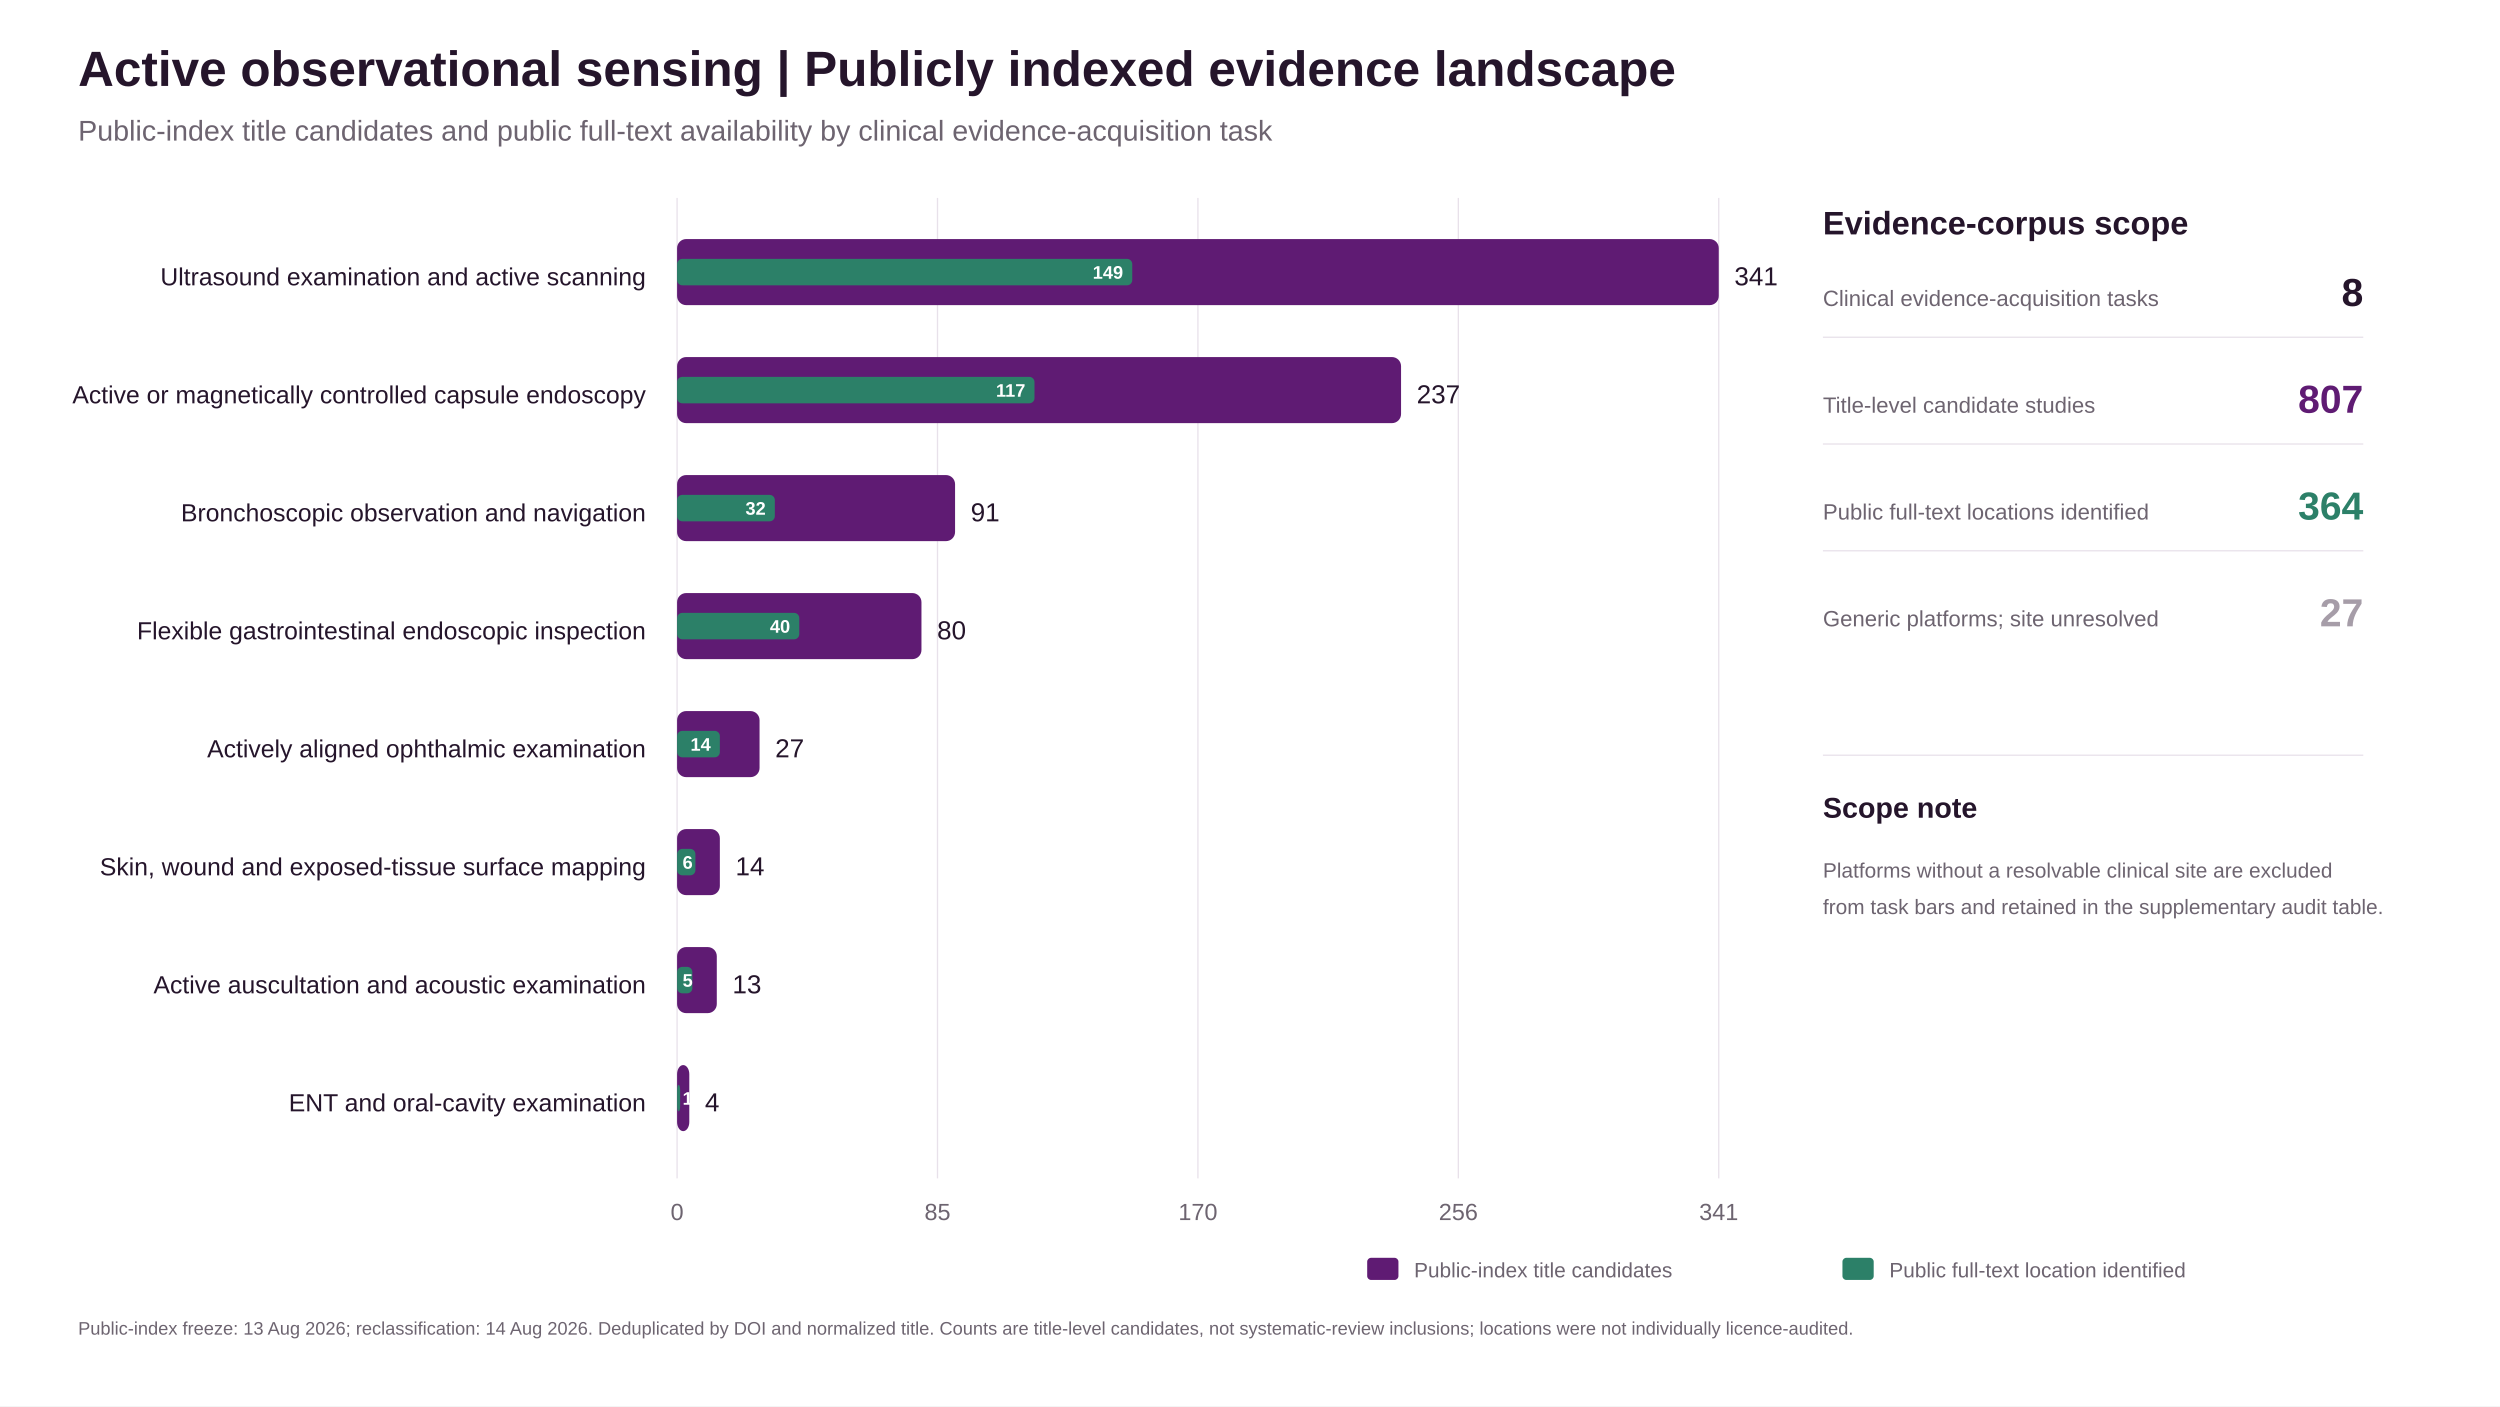
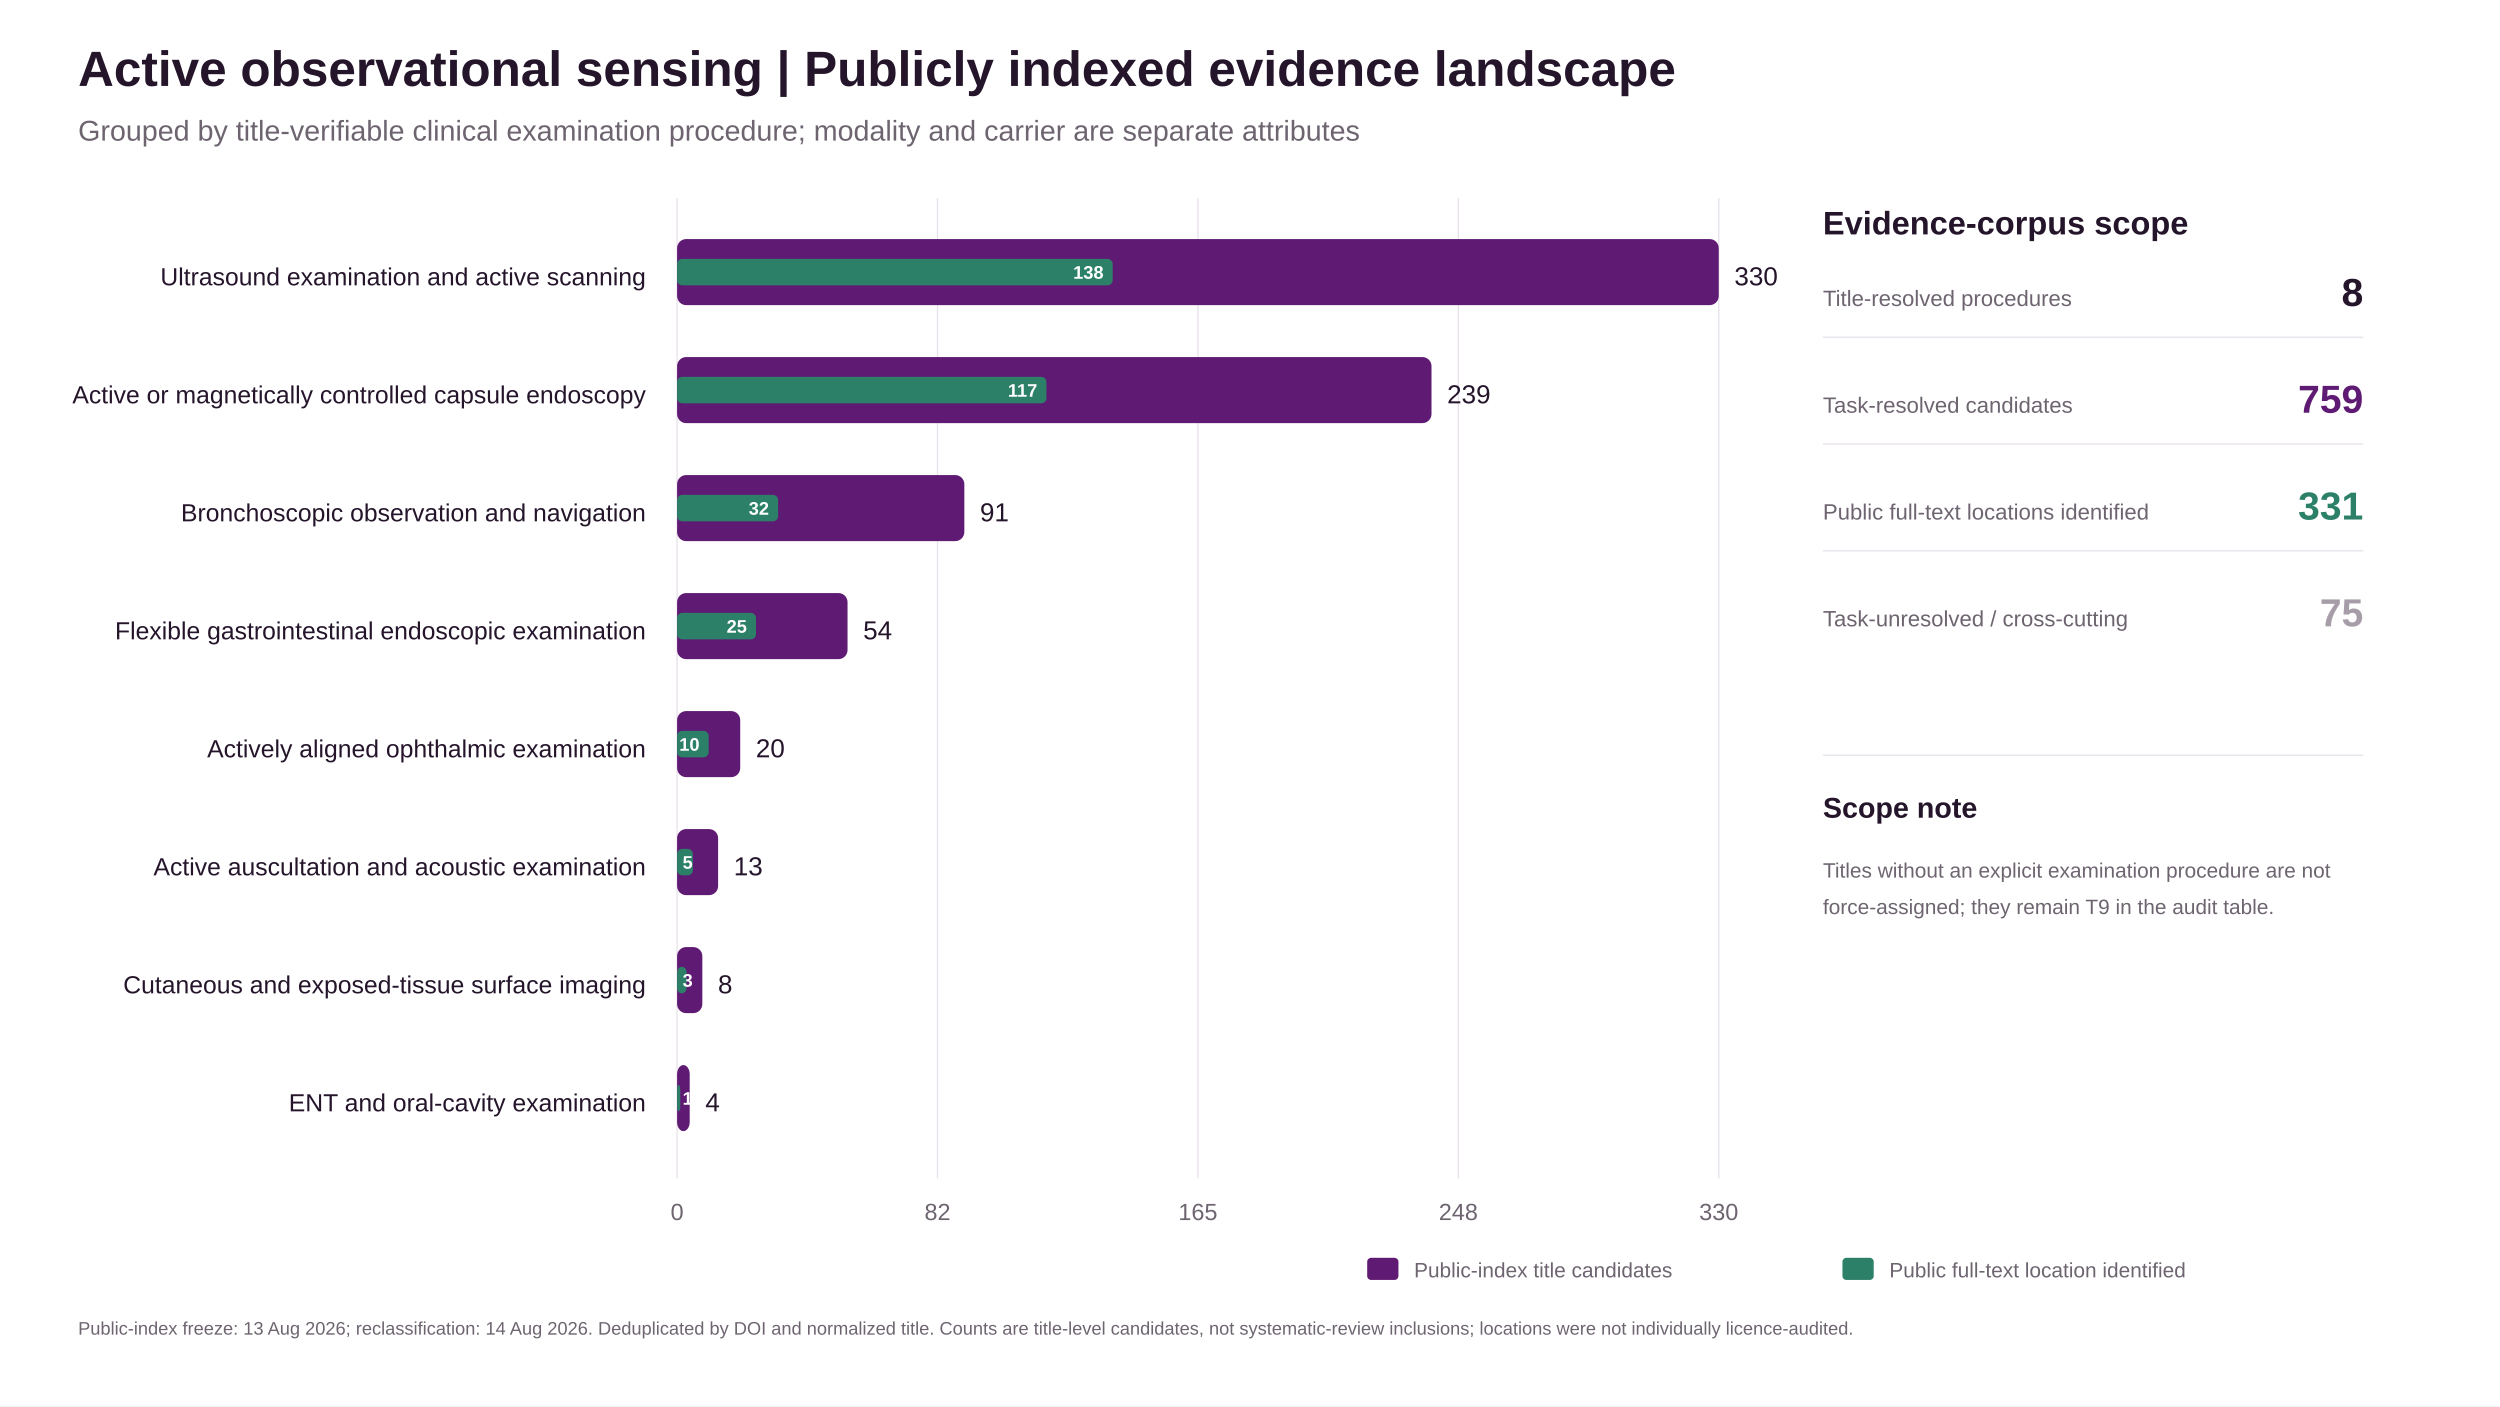
<svg xmlns="http://www.w3.org/2000/svg" width="1920" height="1080" viewBox="0 0 1920 1080">
  <rect width="1920" height="1080" fill="white" />
  <text x="60" y="66" font-family="Arial, Helvetica, sans-serif" font-size="38" font-weight="700" fill="#25152B">Active observational sensing | Publicly indexed evidence landscape</text>
-   <text x="60" y="108" font-family="Arial, Helvetica, sans-serif" font-size="22" fill="#6D6470">Public-index title candidates and public full-text availability by clinical evidence-acquisition task</text>
+   <text x="60" y="108" font-family="Arial, Helvetica, sans-serif" font-size="22" fill="#6D6470">Grouped by title-verifiable clinical examination procedure; modality and carrier are separate attributes</text>
  <line x1="520.0" y1="152" x2="520.0" y2="905" stroke="#E8E1EA" />
  <text x="520.0" y="937" text-anchor="middle" font-family="Arial, Helvetica, sans-serif" font-size="18" fill="#6D6470">0</text>
  <line x1="720.0" y1="152" x2="720.0" y2="905" stroke="#E8E1EA" />
-   <text x="720.0" y="937" text-anchor="middle" font-family="Arial, Helvetica, sans-serif" font-size="18" fill="#6D6470">85</text>
+   <text x="720.0" y="937" text-anchor="middle" font-family="Arial, Helvetica, sans-serif" font-size="18" fill="#6D6470">82</text>
  <line x1="920.0" y1="152" x2="920.0" y2="905" stroke="#E8E1EA" />
-   <text x="920.0" y="937" text-anchor="middle" font-family="Arial, Helvetica, sans-serif" font-size="18" fill="#6D6470">170</text>
+   <text x="920.0" y="937" text-anchor="middle" font-family="Arial, Helvetica, sans-serif" font-size="18" fill="#6D6470">165</text>
  <line x1="1120.0" y1="152" x2="1120.0" y2="905" stroke="#E8E1EA" />
-   <text x="1120.0" y="937" text-anchor="middle" font-family="Arial, Helvetica, sans-serif" font-size="18" fill="#6D6470">256</text>
+   <text x="1120.0" y="937" text-anchor="middle" font-family="Arial, Helvetica, sans-serif" font-size="18" fill="#6D6470">248</text>
  <line x1="1320.0" y1="152" x2="1320.0" y2="905" stroke="#E8E1EA" />
-   <text x="1320.0" y="937" text-anchor="middle" font-family="Arial, Helvetica, sans-serif" font-size="18" fill="#6D6470">341</text>
+   <text x="1320.0" y="937" text-anchor="middle" font-family="Arial, Helvetica, sans-serif" font-size="18" fill="#6D6470">330</text>
  <text x="496" y="219.119" text-anchor="end" font-family="Arial, Helvetica, sans-serif" font-size="19" fill="#25152B">Ultrasound examination and active scanning</text>
  <rect x="520" y="183.594" width="800.0" height="50.75" rx="7" fill="#5F1B73" />
-   <rect x="520" y="198.819" width="349.56" height="20.3" rx="4" fill="#2C8068" />
-   <text x="1332.0" y="219.119" font-family="Arial, Helvetica, sans-serif" font-size="20" fill="#25152B">341</text>
-   <text x="862.56" y="214.044" text-anchor="end" font-family="Arial, Helvetica, sans-serif" font-size="14" font-weight="700" fill="white">149</text>
+   <rect x="520" y="198.819" width="334.545" height="20.3" rx="4" fill="#2C8068" />
+   <text x="1332.0" y="219.119" font-family="Arial, Helvetica, sans-serif" font-size="20" fill="#25152B">330</text>
+   <text x="847.545" y="214.044" text-anchor="end" font-family="Arial, Helvetica, sans-serif" font-size="14" font-weight="700" fill="white">138</text>
  <text x="496" y="309.744" text-anchor="end" font-family="Arial, Helvetica, sans-serif" font-size="19" fill="#25152B">Active or magnetically controlled capsule endoscopy</text>
-   <rect x="520" y="274.219" width="556.012" height="50.75" rx="7" fill="#5F1B73" />
-   <rect x="520" y="289.444" width="274.487" height="20.3" rx="4" fill="#2C8068" />
-   <text x="1088.012" y="309.744" font-family="Arial, Helvetica, sans-serif" font-size="20" fill="#25152B">237</text>
-   <text x="787.487" y="304.669" text-anchor="end" font-family="Arial, Helvetica, sans-serif" font-size="14" font-weight="700" fill="white">117</text>
+   <rect x="520" y="274.219" width="579.394" height="50.75" rx="7" fill="#5F1B73" />
+   <rect x="520" y="289.444" width="283.636" height="20.3" rx="4" fill="#2C8068" />
+   <text x="1111.394" y="309.744" font-family="Arial, Helvetica, sans-serif" font-size="20" fill="#25152B">239</text>
+   <text x="796.636" y="304.669" text-anchor="end" font-family="Arial, Helvetica, sans-serif" font-size="14" font-weight="700" fill="white">117</text>
  <text x="496" y="400.369" text-anchor="end" font-family="Arial, Helvetica, sans-serif" font-size="19" fill="#25152B">Bronchoscopic observation and navigation</text>
-   <rect x="520" y="364.844" width="213.49" height="50.75" rx="7" fill="#5F1B73" />
-   <rect x="520" y="380.069" width="75.073" height="20.3" rx="4" fill="#2C8068" />
-   <text x="745.49" y="400.369" font-family="Arial, Helvetica, sans-serif" font-size="20" fill="#25152B">91</text>
-   <text x="588.073" y="395.294" text-anchor="end" font-family="Arial, Helvetica, sans-serif" font-size="14" font-weight="700" fill="white">32</text>
-   <text x="496" y="490.994" text-anchor="end" font-family="Arial, Helvetica, sans-serif" font-size="19" fill="#25152B">Flexible gastrointestinal endoscopic inspection</text>
-   <rect x="520" y="455.469" width="187.683" height="50.75" rx="7" fill="#5F1B73" />
-   <rect x="520" y="470.694" width="93.842" height="20.3" rx="4" fill="#2C8068" />
-   <text x="719.683" y="490.994" font-family="Arial, Helvetica, sans-serif" font-size="20" fill="#25152B">80</text>
-   <text x="606.842" y="485.919" text-anchor="end" font-family="Arial, Helvetica, sans-serif" font-size="14" font-weight="700" fill="white">40</text>
+   <rect x="520" y="364.844" width="220.606" height="50.75" rx="7" fill="#5F1B73" />
+   <rect x="520" y="380.069" width="77.576" height="20.3" rx="4" fill="#2C8068" />
+   <text x="752.606" y="400.369" font-family="Arial, Helvetica, sans-serif" font-size="20" fill="#25152B">91</text>
+   <text x="590.576" y="395.294" text-anchor="end" font-family="Arial, Helvetica, sans-serif" font-size="14" font-weight="700" fill="white">32</text>
+   <text x="496" y="490.994" text-anchor="end" font-family="Arial, Helvetica, sans-serif" font-size="19" fill="#25152B">Flexible gastrointestinal endoscopic examination</text>
+   <rect x="520" y="455.469" width="130.909" height="50.75" rx="7" fill="#5F1B73" />
+   <rect x="520" y="470.694" width="60.606" height="20.3" rx="4" fill="#2C8068" />
+   <text x="662.909" y="490.994" font-family="Arial, Helvetica, sans-serif" font-size="20" fill="#25152B">54</text>
+   <text x="573.606" y="485.919" text-anchor="end" font-family="Arial, Helvetica, sans-serif" font-size="14" font-weight="700" fill="white">25</text>
  <text x="496" y="581.619" text-anchor="end" font-family="Arial, Helvetica, sans-serif" font-size="19" fill="#25152B">Actively aligned ophthalmic examination</text>
-   <rect x="520" y="546.094" width="63.343" height="50.75" rx="7" fill="#5F1B73" />
-   <rect x="520" y="561.319" width="32.845" height="20.3" rx="4" fill="#2C8068" />
-   <text x="595.343" y="581.619" font-family="Arial, Helvetica, sans-serif" font-size="20" fill="#25152B">27</text>
-   <text x="545.845" y="576.544" text-anchor="end" font-family="Arial, Helvetica, sans-serif" font-size="14" font-weight="700" fill="white">14</text>
-   <text x="496" y="672.244" text-anchor="end" font-family="Arial, Helvetica, sans-serif" font-size="19" fill="#25152B">Skin, wound and exposed-tissue surface mapping</text>
-   <rect x="520" y="636.719" width="32.845" height="50.75" rx="7" fill="#5F1B73" />
-   <rect x="520" y="651.944" width="14.076" height="20.3" rx="4" fill="#2C8068" />
-   <text x="564.845" y="672.244" font-family="Arial, Helvetica, sans-serif" font-size="20" fill="#25152B">14</text>
-   <text x="532" y="667.169" text-anchor="end" font-family="Arial, Helvetica, sans-serif" font-size="14" font-weight="700" fill="white">6</text>
-   <text x="496" y="762.869" text-anchor="end" font-family="Arial, Helvetica, sans-serif" font-size="19" fill="#25152B">Active auscultation and acoustic examination</text>
-   <rect x="520" y="727.344" width="30.499" height="50.75" rx="7" fill="#5F1B73" />
-   <rect x="520" y="742.569" width="11.73" height="20.3" rx="4" fill="#2C8068" />
-   <text x="562.499" y="762.869" font-family="Arial, Helvetica, sans-serif" font-size="20" fill="#25152B">13</text>
-   <text x="532" y="757.794" text-anchor="end" font-family="Arial, Helvetica, sans-serif" font-size="14" font-weight="700" fill="white">5</text>
+   <rect x="520" y="546.094" width="48.485" height="50.75" rx="7" fill="#5F1B73" />
+   <rect x="520" y="561.319" width="24.242" height="20.3" rx="4" fill="#2C8068" />
+   <text x="580.485" y="581.619" font-family="Arial, Helvetica, sans-serif" font-size="20" fill="#25152B">20</text>
+   <text x="537.242" y="576.544" text-anchor="end" font-family="Arial, Helvetica, sans-serif" font-size="14" font-weight="700" fill="white">10</text>
+   <text x="496" y="672.244" text-anchor="end" font-family="Arial, Helvetica, sans-serif" font-size="19" fill="#25152B">Active auscultation and acoustic examination</text>
+   <rect x="520" y="636.719" width="31.515" height="50.75" rx="7" fill="#5F1B73" />
+   <rect x="520" y="651.944" width="12.121" height="20.3" rx="4" fill="#2C8068" />
+   <text x="563.515" y="672.244" font-family="Arial, Helvetica, sans-serif" font-size="20" fill="#25152B">13</text>
+   <text x="532" y="667.169" text-anchor="end" font-family="Arial, Helvetica, sans-serif" font-size="14" font-weight="700" fill="white">5</text>
+   <text x="496" y="762.869" text-anchor="end" font-family="Arial, Helvetica, sans-serif" font-size="19" fill="#25152B">Cutaneous and exposed-tissue surface imaging</text>
+   <rect x="520" y="727.344" width="19.394" height="50.75" rx="7" fill="#5F1B73" />
+   <rect x="520" y="742.569" width="7.273" height="20.3" rx="4" fill="#2C8068" />
+   <text x="551.394" y="762.869" font-family="Arial, Helvetica, sans-serif" font-size="20" fill="#25152B">8</text>
+   <text x="532" y="757.794" text-anchor="end" font-family="Arial, Helvetica, sans-serif" font-size="14" font-weight="700" fill="white">3</text>
  <text x="496" y="853.494" text-anchor="end" font-family="Arial, Helvetica, sans-serif" font-size="19" fill="#25152B">ENT and oral-cavity examination</text>
-   <rect x="520" y="817.969" width="9.384" height="50.75" rx="7" fill="#5F1B73" />
-   <rect x="520" y="833.194" width="2.346" height="20.3" rx="4" fill="#2C8068" />
-   <text x="541.384" y="853.494" font-family="Arial, Helvetica, sans-serif" font-size="20" fill="#25152B">4</text>
+   <rect x="520" y="817.969" width="9.697" height="50.75" rx="7" fill="#5F1B73" />
+   <rect x="520" y="833.194" width="2.424" height="20.3" rx="4" fill="#2C8068" />
+   <text x="541.697" y="853.494" font-family="Arial, Helvetica, sans-serif" font-size="20" fill="#25152B">4</text>
  <text x="532" y="848.419" text-anchor="end" font-family="Arial, Helvetica, sans-serif" font-size="14" font-weight="700" fill="white">1</text>
  <text x="1400" y="180" font-family="Arial, Helvetica, sans-serif" font-size="25" font-weight="700" fill="#25152B">Evidence-corpus scope</text>
-   <text x="1400" y="235" font-family="Arial, Helvetica, sans-serif" font-size="17" fill="#6D6470">Clinical evidence-acquisition tasks</text>
+   <text x="1400" y="235" font-family="Arial, Helvetica, sans-serif" font-size="17" fill="#6D6470">Title-resolved procedures</text>
  <text x="1815" y="235" text-anchor="end" font-family="Arial, Helvetica, sans-serif" font-size="30" font-weight="700" fill="#25152B">8</text>
  <line x1="1400" y1="259" x2="1815" y2="259" stroke="#E8E1EA" />
-   <text x="1400" y="317" font-family="Arial, Helvetica, sans-serif" font-size="17" fill="#6D6470">Title-level candidate studies</text>
-   <text x="1815" y="317" text-anchor="end" font-family="Arial, Helvetica, sans-serif" font-size="30" font-weight="700" fill="#5F1B73">807</text>
+   <text x="1400" y="317" font-family="Arial, Helvetica, sans-serif" font-size="17" fill="#6D6470">Task-resolved candidates</text>
+   <text x="1815" y="317" text-anchor="end" font-family="Arial, Helvetica, sans-serif" font-size="30" font-weight="700" fill="#5F1B73">759</text>
  <line x1="1400" y1="341" x2="1815" y2="341" stroke="#E8E1EA" />
  <text x="1400" y="399" font-family="Arial, Helvetica, sans-serif" font-size="17" fill="#6D6470">Public full-text locations identified</text>
-   <text x="1815" y="399" text-anchor="end" font-family="Arial, Helvetica, sans-serif" font-size="30" font-weight="700" fill="#2C8068">364</text>
+   <text x="1815" y="399" text-anchor="end" font-family="Arial, Helvetica, sans-serif" font-size="30" font-weight="700" fill="#2C8068">331</text>
  <line x1="1400" y1="423" x2="1815" y2="423" stroke="#E8E1EA" />
-   <text x="1400" y="481" font-family="Arial, Helvetica, sans-serif" font-size="17" fill="#6D6470">Generic platforms; site unresolved</text>
-   <text x="1815" y="481" text-anchor="end" font-family="Arial, Helvetica, sans-serif" font-size="30" font-weight="700" fill="#A69DA8">27</text>
+   <text x="1400" y="481" font-family="Arial, Helvetica, sans-serif" font-size="17" fill="#6D6470">Task-unresolved / cross-cutting</text>
+   <text x="1815" y="481" text-anchor="end" font-family="Arial, Helvetica, sans-serif" font-size="30" font-weight="700" fill="#A69DA8">75</text>
  <line x1="1400" y1="580" x2="1815" y2="580" stroke="#E8E1EA" />
  <text x="1400" y="628" font-family="Arial, Helvetica, sans-serif" font-size="22" font-weight="700" fill="#25152B">Scope note</text>
-   <text x="1400" y="674" font-family="Arial, Helvetica, sans-serif" font-size="16" fill="#6D6470">Platforms without a resolvable clinical site are excluded</text>
-   <text x="1400" y="702" font-family="Arial, Helvetica, sans-serif" font-size="16" fill="#6D6470">from task bars and retained in the supplementary audit table.</text>
+   <text x="1400" y="674" font-family="Arial, Helvetica, sans-serif" font-size="16" fill="#6D6470">Titles without an explicit examination procedure are not</text>
+   <text x="1400" y="702" font-family="Arial, Helvetica, sans-serif" font-size="16" fill="#6D6470">force-assigned; they remain T9 in the audit table.</text>
  <rect x="1050" y="966" width="24" height="17" rx="3" fill="#5F1B73" />
  <text x="1086" y="981" font-family="Arial, Helvetica, sans-serif" font-size="16" fill="#6D6470">Public-index title candidates</text>
  <rect x="1415" y="966" width="24" height="17" rx="3" fill="#2C8068" />
  <text x="1451" y="981" font-family="Arial, Helvetica, sans-serif" font-size="16" fill="#6D6470">Public full-text location identified</text>
  <text x="60" y="1025" font-family="Arial, Helvetica, sans-serif" font-size="14" fill="#6D6470">Public-index freeze: 13 Aug 2026; reclassification: 14 Aug 2026. Deduplicated by DOI and normalized title. Counts are title-level candidates, not systematic-review inclusions; locations were not individually licence-audited.</text>
</svg>
